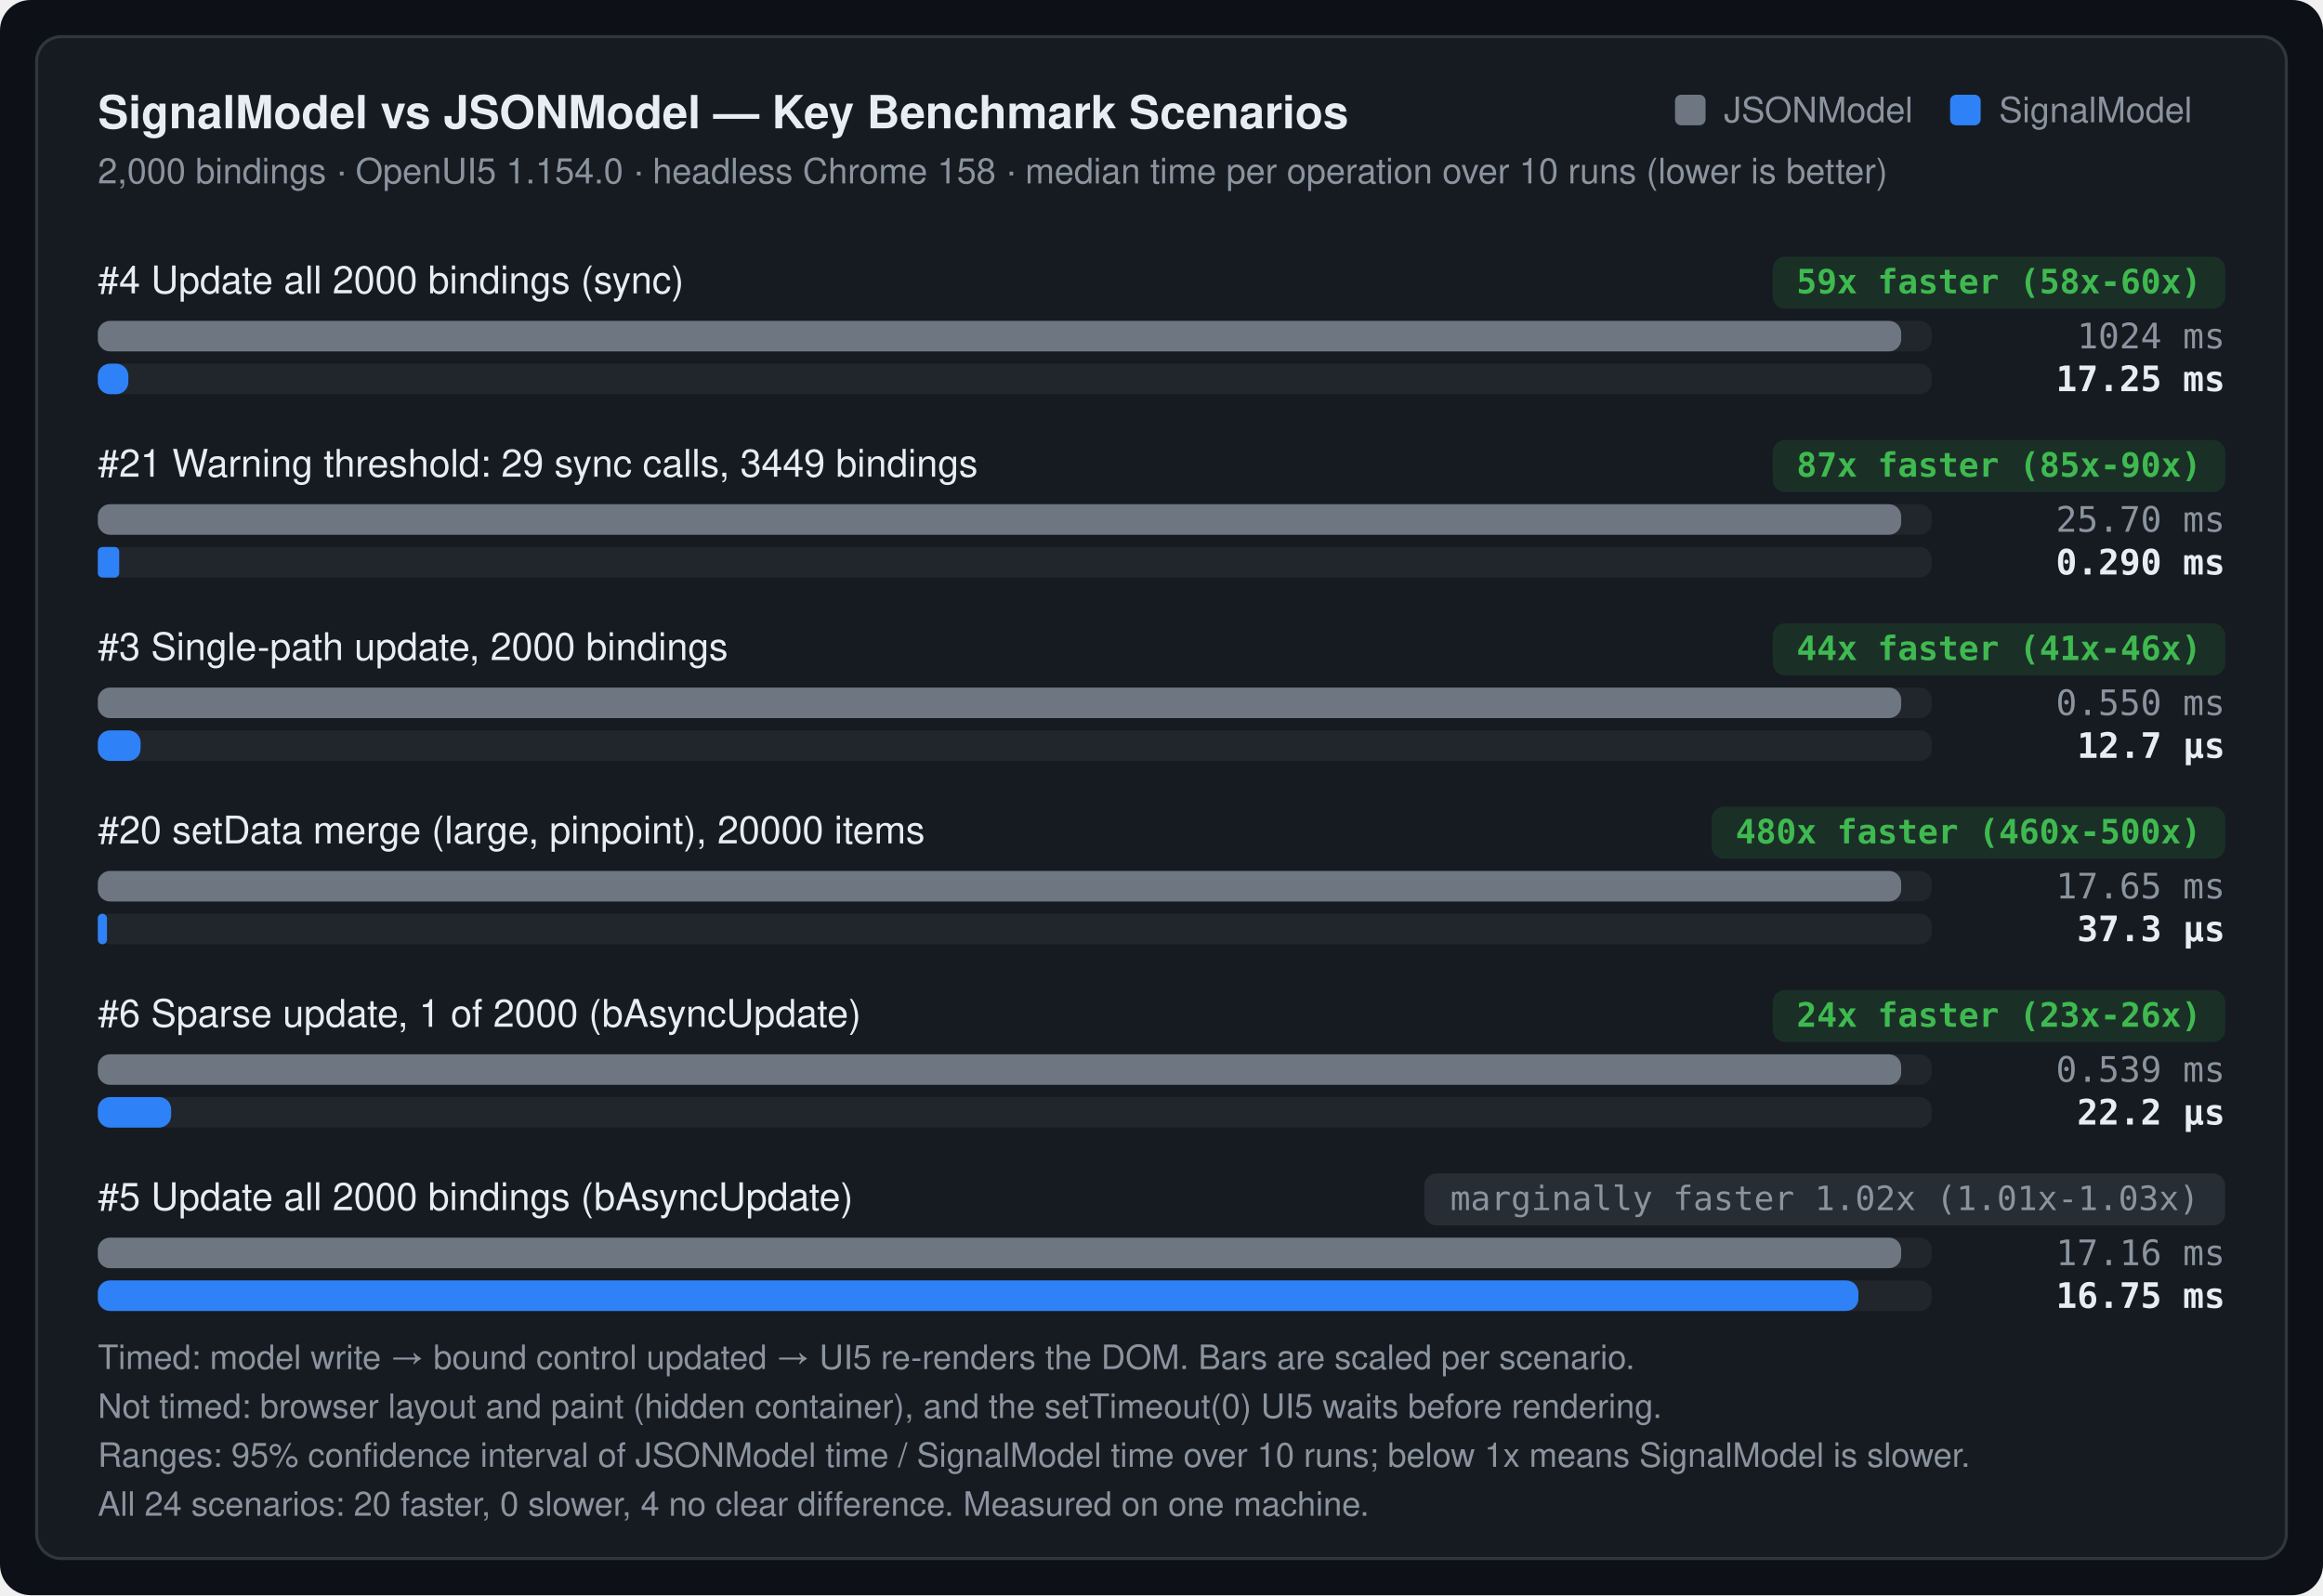
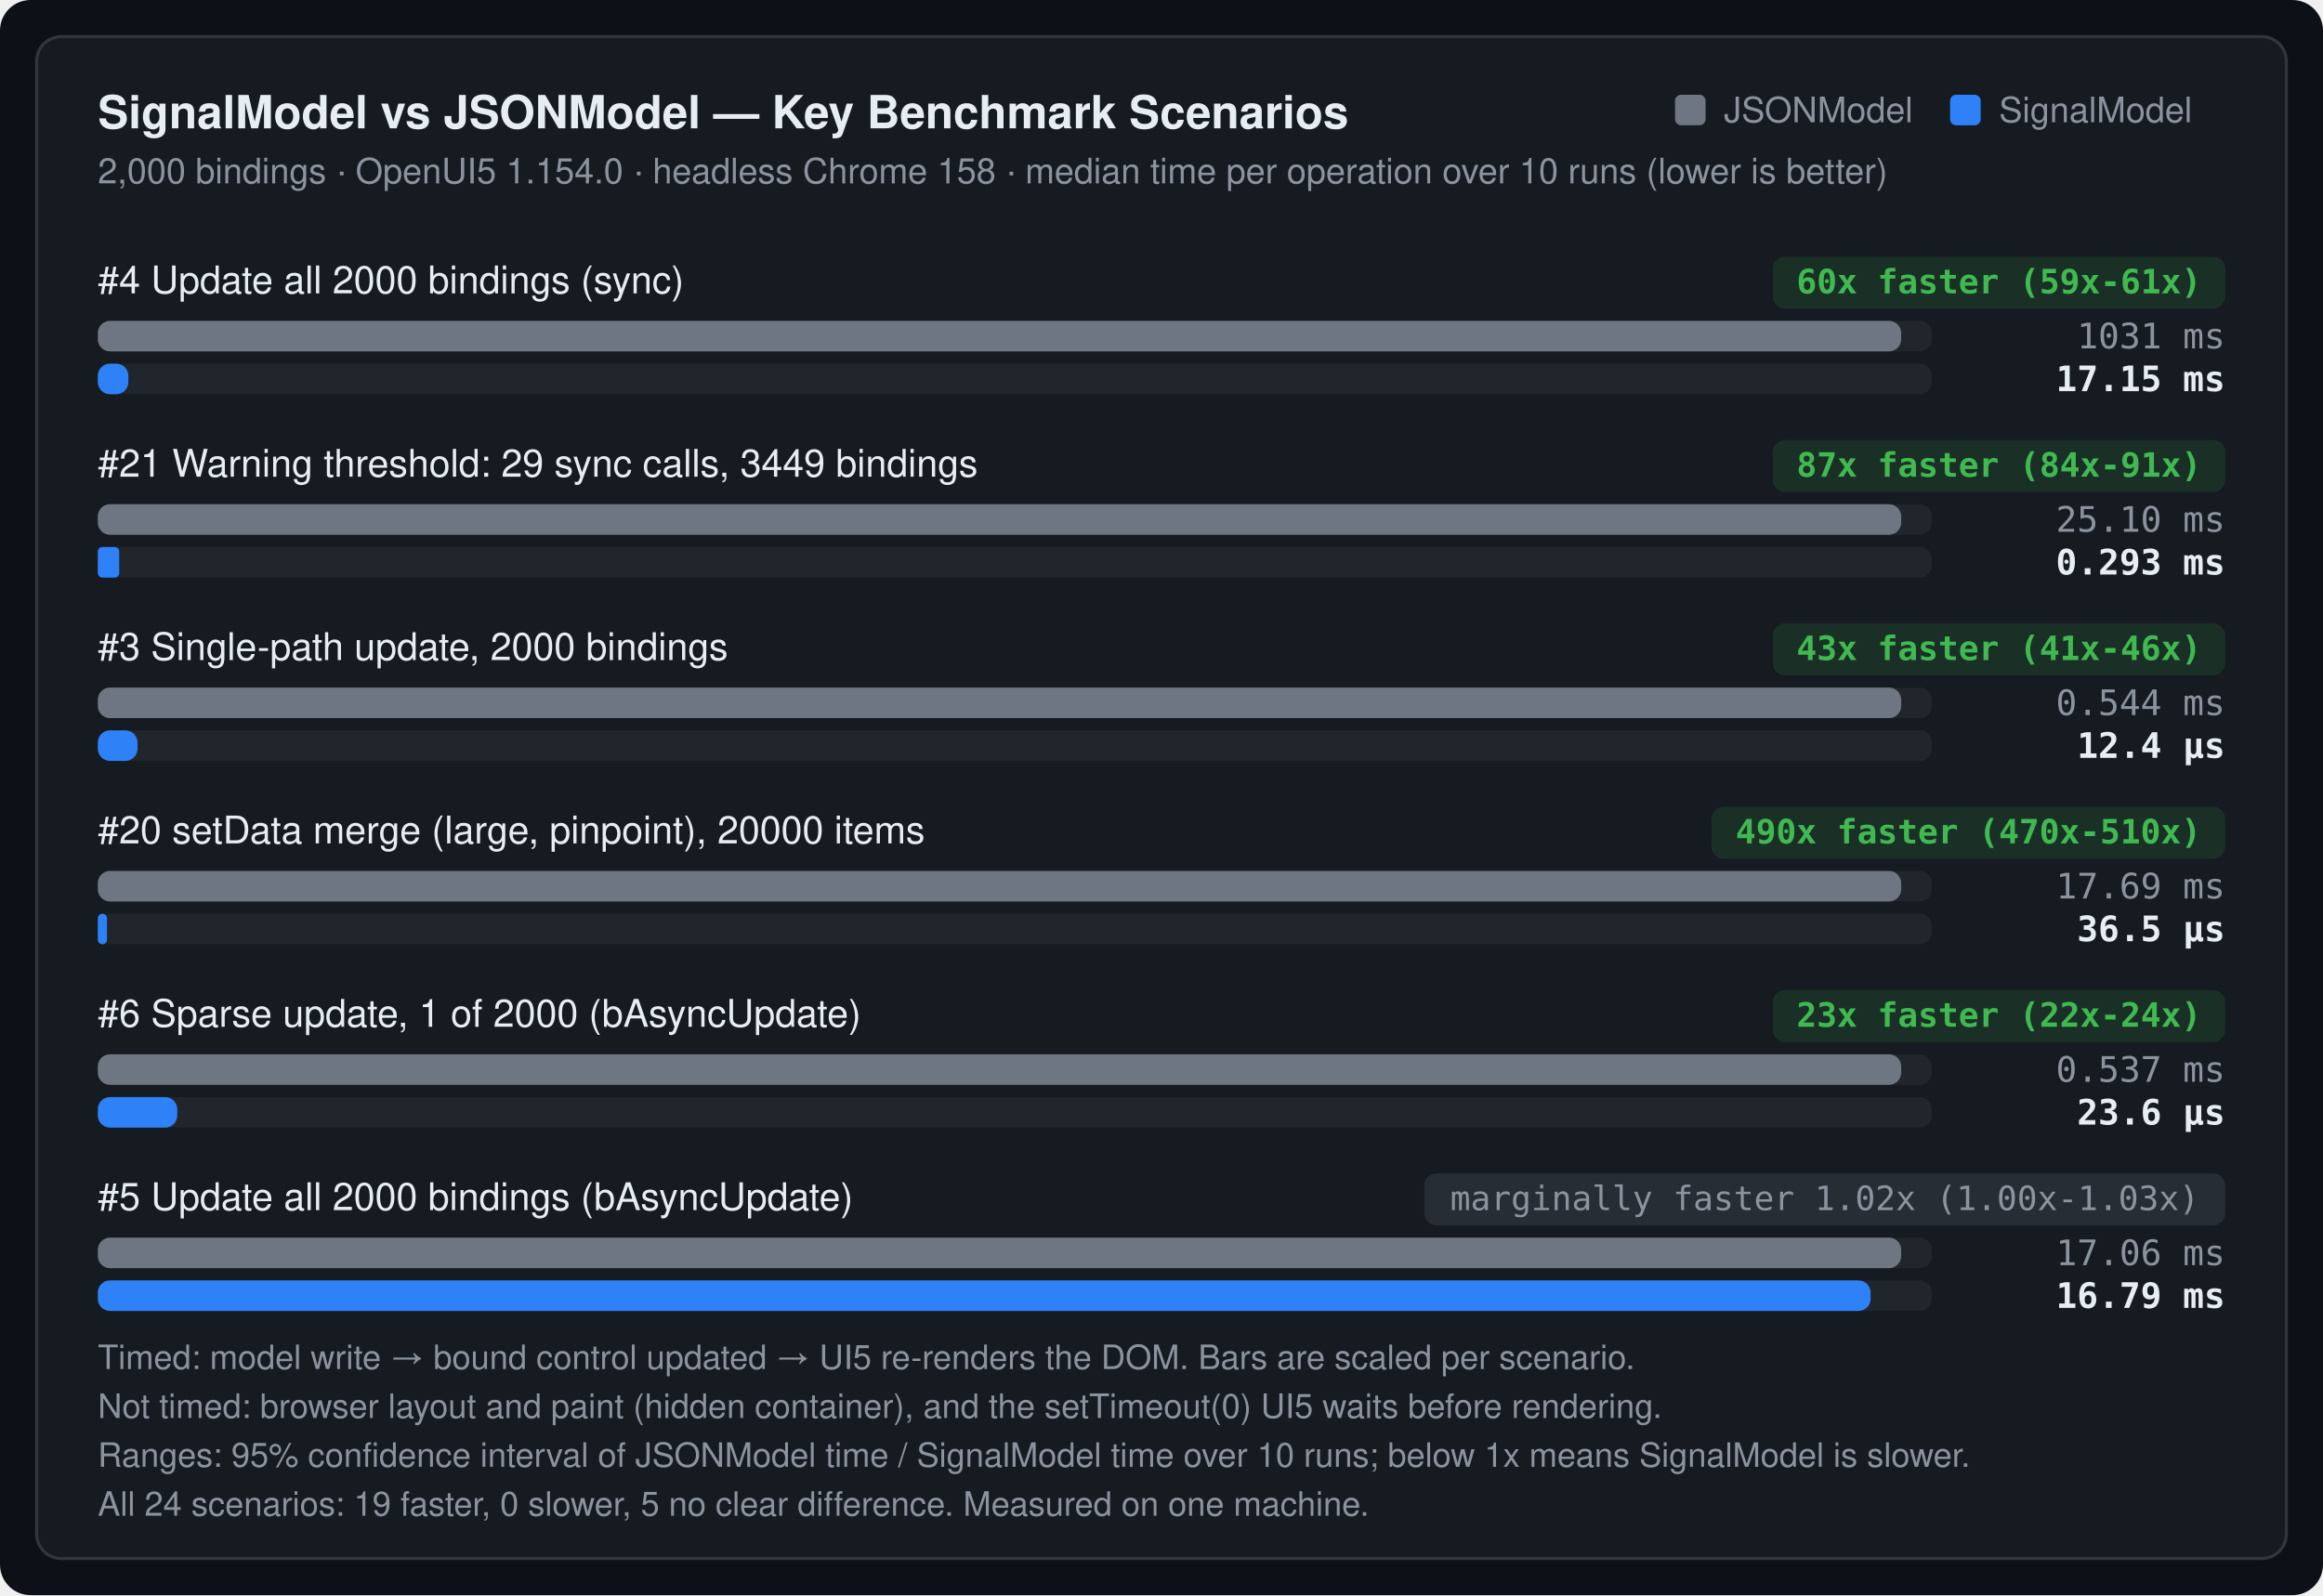
<svg xmlns="http://www.w3.org/2000/svg" viewBox="0 0 760 522" width="760" height="522" role="img" aria-labelledby="title desc">
  <style>
    .bg { fill: #0d1117; }
    .card { fill: #161b22; stroke: #30363d; stroke-width: 1; }
    .track { fill: #21262d; }
    .title { font: 600 15px -apple-system, BlinkMacSystemFont, "Segoe UI", Helvetica, Arial, sans-serif; fill: #e6edf3; }
    .sub { font: 400 11.5px -apple-system, BlinkMacSystemFont, "Segoe UI", Helvetica, Arial, sans-serif; fill: #8b949e; }
    .label { font: 500 12.5px -apple-system, BlinkMacSystemFont, "Segoe UI", Helvetica, Arial, sans-serif; fill: #e6edf3; }
    .val { font: 400 11.5px ui-monospace, SFMono-Regular, Menlo, Consolas, monospace; fill: #8b949e; }
    .val-sig { font: 600 11.5px ui-monospace, SFMono-Regular, Menlo, Consolas, monospace; fill: #e6edf3; }
    .badge-bg { fill: rgba(46, 160, 67, 0.16); }
    .badge-txt { font: 600 11px ui-monospace, SFMono-Regular, Menlo, Consolas, monospace; fill: #3fb950; }
    .badge-eq-bg { fill: rgba(139, 148, 158, 0.15); }
    .badge-eq-txt { font: 500 11px ui-monospace, SFMono-Regular, Menlo, Consolas, monospace; fill: #8b949e; }
    .bar-json { fill: #6e7681; }
    .bar-sig { fill: #2f81f7; }
    .foot { font: 400 11px -apple-system, BlinkMacSystemFont, "Segoe UI", Helvetica, Arial, sans-serif; fill: #8b949e; }
    @media (prefers-color-scheme: light) {
      .bg { fill: #ffffff; }
      .card { fill: #f6f8fa; stroke: #d0d7de; }
      .track { fill: #eaeef2; }
      .title { fill: #1f2328; }
      .sub { fill: #656d76; }
      .label { fill: #1f2328; }
      .val { fill: #656d76; }
      .val-sig { fill: #1f2328; }
      .badge-bg { fill: rgba(26, 127, 55, 0.12); }
      .badge-txt { fill: #1a7f37; }
      .badge-eq-bg { fill: rgba(101, 109, 118, 0.12); }
      .badge-eq-txt { fill: #656d76; }
      .bar-json { fill: #8c959f; }
      .bar-sig { fill: #0969da; }
      .foot { fill: #656d76; }
    }
  </style>
  <rect class="bg" width="760" height="522" rx="10" />
  <rect class="card" x="12" y="12" width="736" height="498" rx="8" />
  <text class="title" x="32" y="42">SignalModel vs JSONModel — Key Benchmark Scenarios</text>
  <text class="sub" x="32" y="60">2,000 bindings · OpenUI5 1.154.0 · headless Chrome 158 · median time per operation over 10 runs (lower is better)</text>
  <rect class="bar-json" x="548" y="31" width="10" height="10" rx="2" />
  <text class="sub" x="564" y="40">JSONModel</text>
  <rect class="bar-sig" x="638" y="31" width="10" height="10" rx="2" />
  <text class="sub" x="654" y="40">SignalModel</text>
  <g transform="translate(32, 84)">
    <text class="label" x="0" y="12">#4 Update all 2000 bindings (sync)</text>
    <rect class="badge-bg" x="548" y="0" width="148" height="17" rx="4" />
-     <text class="badge-txt" x="622" y="12" text-anchor="middle">59x faster (58x-60x)</text>
+     <text class="badge-txt" x="622" y="12" text-anchor="middle">60x faster (59x-61x)</text>
    <rect class="track" x="0" y="21" width="600" height="10" rx="4" />
    <rect class="bar-json" x="0" y="21" width="590" height="10" rx="4" />
-     <text class="val" x="696" y="30" text-anchor="end">1024 ms</text>
+     <text class="val" x="696" y="30" text-anchor="end">1031 ms</text>
    <rect class="track" x="0" y="35" width="600" height="10" rx="4" />
    <rect class="bar-sig" x="0" y="35" width="10" height="10" rx="4" />
-     <text class="val-sig" x="696" y="44" text-anchor="end">17.25 ms</text>
+     <text class="val-sig" x="696" y="44" text-anchor="end">17.15 ms</text>
  </g>
  <g transform="translate(32, 144)">
    <text class="label" x="0" y="12">#21 Warning threshold: 29 sync calls, 3449 bindings</text>
    <rect class="badge-bg" x="548" y="0" width="148" height="17" rx="4" />
-     <text class="badge-txt" x="622" y="12" text-anchor="middle">87x faster (85x-90x)</text>
+     <text class="badge-txt" x="622" y="12" text-anchor="middle">87x faster (84x-91x)</text>
    <rect class="track" x="0" y="21" width="600" height="10" rx="4" />
    <rect class="bar-json" x="0" y="21" width="590" height="10" rx="4" />
-     <text class="val" x="696" y="30" text-anchor="end">25.70 ms</text>
+     <text class="val" x="696" y="30" text-anchor="end">25.10 ms</text>
    <rect class="track" x="0" y="35" width="600" height="10" rx="4" />
    <rect class="bar-sig" x="0" y="35" width="7" height="10" rx="1.5" />
-     <text class="val-sig" x="696" y="44" text-anchor="end">0.290 ms</text>
+     <text class="val-sig" x="696" y="44" text-anchor="end">0.293 ms</text>
  </g>
  <g transform="translate(32, 204)">
    <text class="label" x="0" y="12">#3 Single-path update, 2000 bindings</text>
    <rect class="badge-bg" x="548" y="0" width="148" height="17" rx="4" />
-     <text class="badge-txt" x="622" y="12" text-anchor="middle">44x faster (41x-46x)</text>
+     <text class="badge-txt" x="622" y="12" text-anchor="middle">43x faster (41x-46x)</text>
    <rect class="track" x="0" y="21" width="600" height="10" rx="4" />
    <rect class="bar-json" x="0" y="21" width="590" height="10" rx="4" />
-     <text class="val" x="696" y="30" text-anchor="end">0.550 ms</text>
+     <text class="val" x="696" y="30" text-anchor="end">0.544 ms</text>
    <rect class="track" x="0" y="35" width="600" height="10" rx="4" />
-     <rect class="bar-sig" x="0" y="35" width="14" height="10" rx="4" />
-     <text class="val-sig" x="696" y="44" text-anchor="end">12.7 µs</text>
+     <rect class="bar-sig" x="0" y="35" width="13" height="10" rx="4" />
+     <text class="val-sig" x="696" y="44" text-anchor="end">12.4 µs</text>
  </g>
  <g transform="translate(32, 264)">
    <text class="label" x="0" y="12">#20 setData merge (large, pinpoint), 20000 items</text>
    <rect class="badge-bg" x="528" y="0" width="168" height="17" rx="4" />
-     <text class="badge-txt" x="612" y="12" text-anchor="middle">480x faster (460x-500x)</text>
+     <text class="badge-txt" x="612" y="12" text-anchor="middle">490x faster (470x-510x)</text>
    <rect class="track" x="0" y="21" width="600" height="10" rx="4" />
    <rect class="bar-json" x="0" y="21" width="590" height="10" rx="4" />
-     <text class="val" x="696" y="30" text-anchor="end">17.65 ms</text>
+     <text class="val" x="696" y="30" text-anchor="end">17.69 ms</text>
    <rect class="track" x="0" y="35" width="600" height="10" rx="4" />
    <rect class="bar-sig" x="0" y="35" width="3" height="10" rx="1.5" />
-     <text class="val-sig" x="696" y="44" text-anchor="end">37.3 µs</text>
+     <text class="val-sig" x="696" y="44" text-anchor="end">36.5 µs</text>
  </g>
  <g transform="translate(32, 324)">
    <text class="label" x="0" y="12">#6 Sparse update, 1 of 2000 (bAsyncUpdate)</text>
    <rect class="badge-bg" x="548" y="0" width="148" height="17" rx="4" />
-     <text class="badge-txt" x="622" y="12" text-anchor="middle">24x faster (23x-26x)</text>
+     <text class="badge-txt" x="622" y="12" text-anchor="middle">23x faster (22x-24x)</text>
    <rect class="track" x="0" y="21" width="600" height="10" rx="4" />
    <rect class="bar-json" x="0" y="21" width="590" height="10" rx="4" />
-     <text class="val" x="696" y="30" text-anchor="end">0.539 ms</text>
+     <text class="val" x="696" y="30" text-anchor="end">0.537 ms</text>
    <rect class="track" x="0" y="35" width="600" height="10" rx="4" />
-     <rect class="bar-sig" x="0" y="35" width="24" height="10" rx="4" />
-     <text class="val-sig" x="696" y="44" text-anchor="end">22.2 µs</text>
+     <rect class="bar-sig" x="0" y="35" width="26" height="10" rx="4" />
+     <text class="val-sig" x="696" y="44" text-anchor="end">23.6 µs</text>
  </g>
  <g transform="translate(32, 384)">
    <text class="label" x="0" y="12">#5 Update all 2000 bindings (bAsyncUpdate)</text>
    <rect class="badge-eq-bg" x="434" y="0" width="262" height="17" rx="4" />
-     <text class="badge-eq-txt" x="565" y="12" text-anchor="middle">marginally faster 1.02x (1.01x-1.03x)</text>
+     <text class="badge-eq-txt" x="565" y="12" text-anchor="middle">marginally faster 1.02x (1.00x-1.03x)</text>
    <rect class="track" x="0" y="21" width="600" height="10" rx="4" />
    <rect class="bar-json" x="0" y="21" width="590" height="10" rx="4" />
-     <text class="val" x="696" y="30" text-anchor="end">17.16 ms</text>
+     <text class="val" x="696" y="30" text-anchor="end">17.06 ms</text>
    <rect class="track" x="0" y="35" width="600" height="10" rx="4" />
-     <rect class="bar-sig" x="0" y="35" width="576" height="10" rx="4" />
-     <text class="val-sig" x="696" y="44" text-anchor="end">16.75 ms</text>
+     <rect class="bar-sig" x="0" y="35" width="580" height="10" rx="4" />
+     <text class="val-sig" x="696" y="44" text-anchor="end">16.79 ms</text>
  </g>
  <text class="foot" x="32" y="448">Timed: model write → bound control updated → UI5 re-renders the DOM. Bars are scaled per scenario.</text>
  <text class="foot" x="32" y="464">Not timed: browser layout and paint (hidden container), and the setTimeout(0) UI5 waits before rendering.</text>
  <text class="foot" x="32" y="480">Ranges: 95% confidence interval of JSONModel time / SignalModel time over 10 runs; below 1x means SignalModel is slower.</text>
-   <text class="foot" x="32" y="496">All 24 scenarios: 20 faster, 0 slower, 4 no clear difference. Measured on one machine.</text>
+   <text class="foot" x="32" y="496">All 24 scenarios: 19 faster, 0 slower, 5 no clear difference. Measured on one machine.</text>
</svg>
